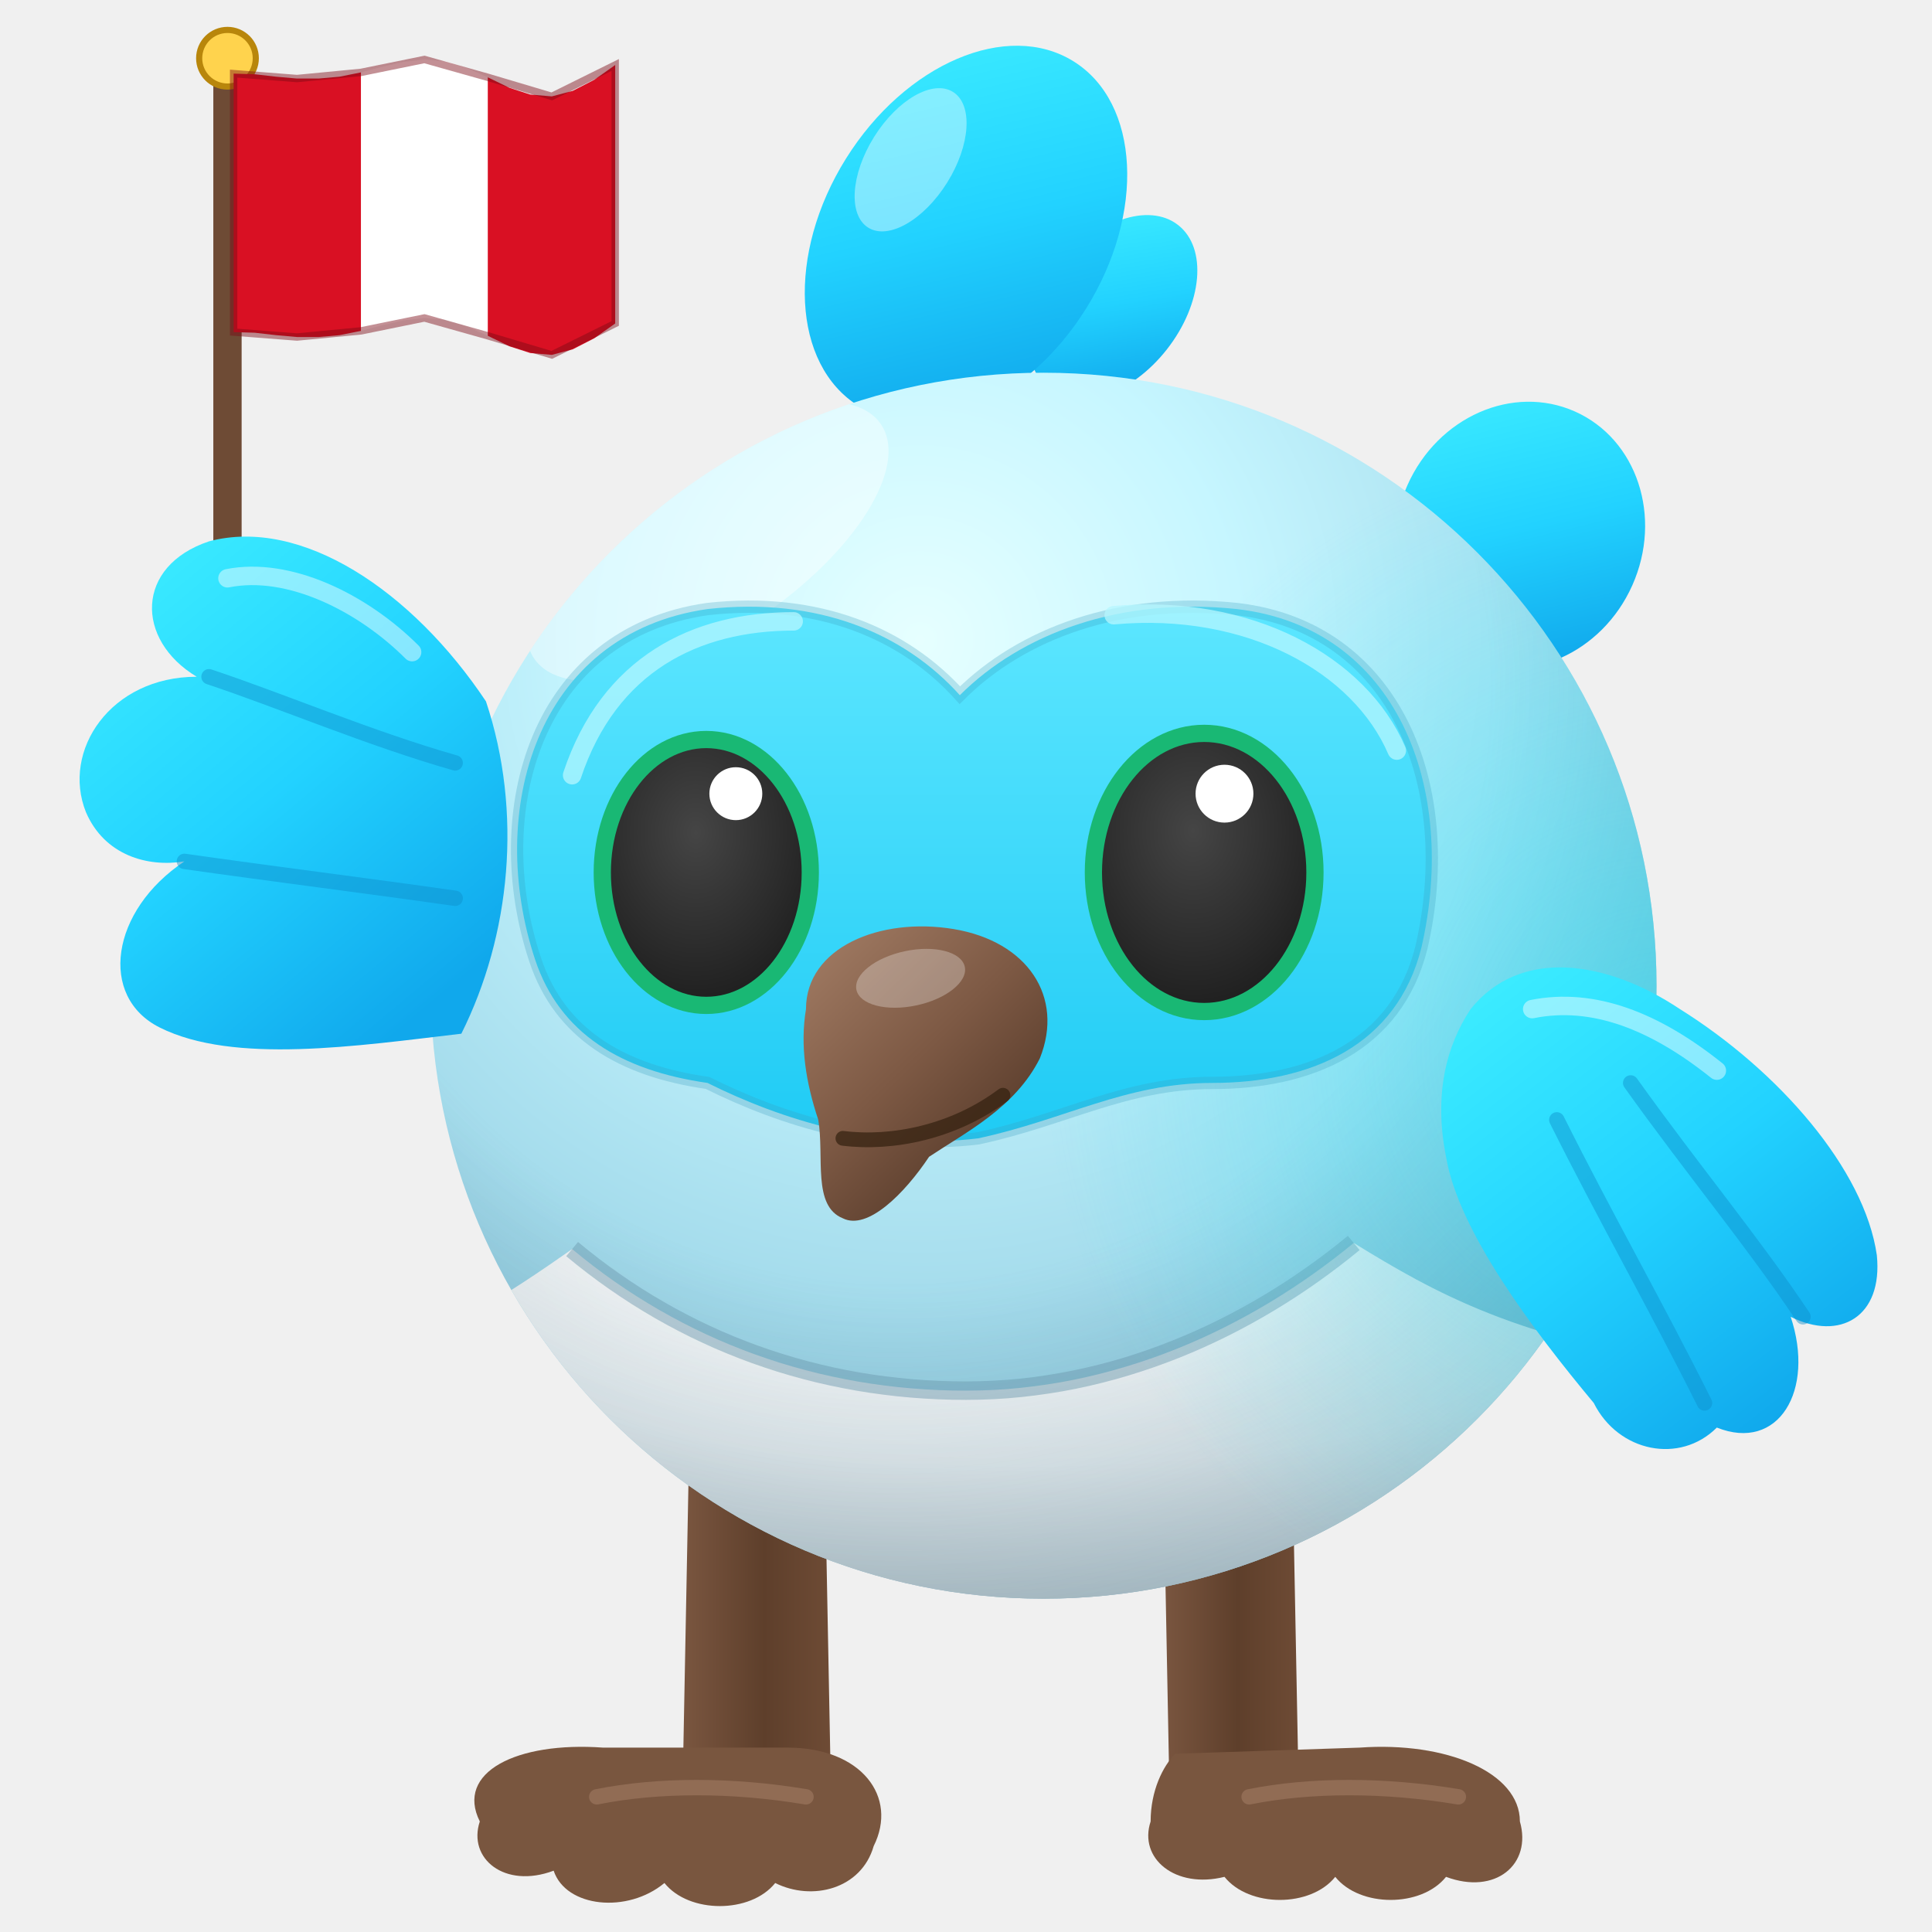
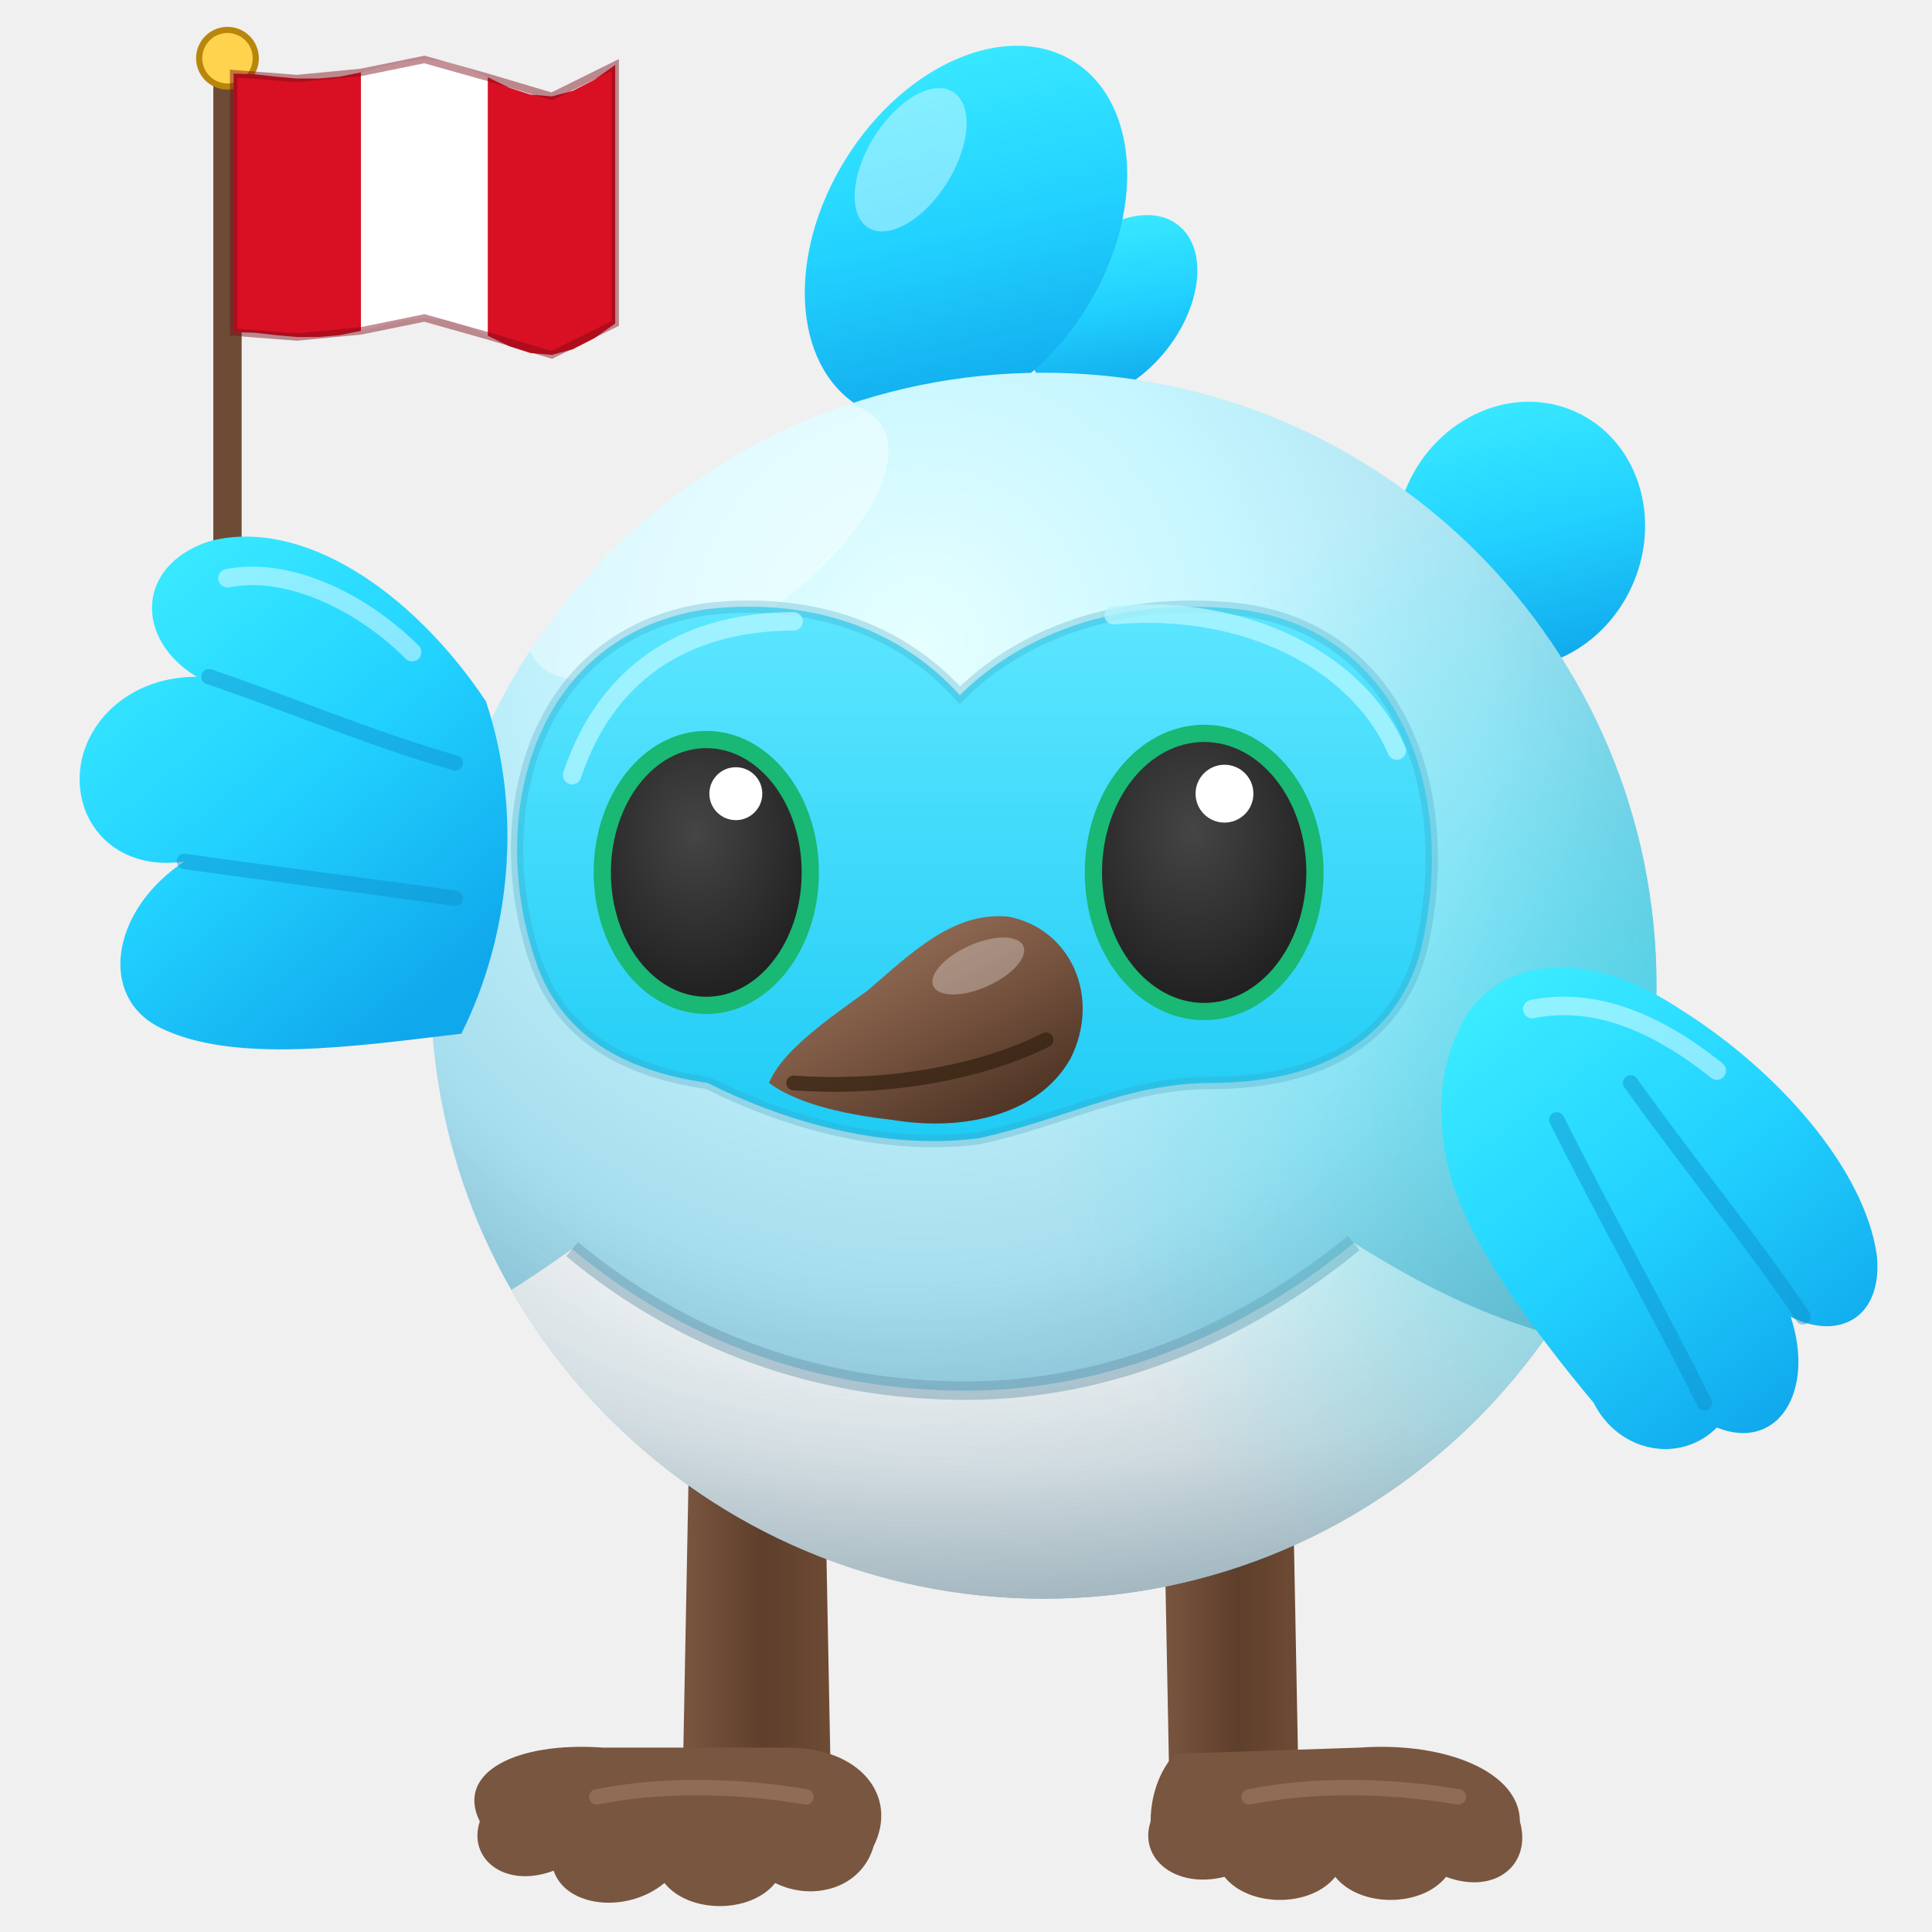
<svg xmlns="http://www.w3.org/2000/svg" viewBox="0 0 320 320">
  <svg x="4" y="2" width="312" height="316" viewBox="0 -2 300 310" overflow="visible">
    <defs>
      <radialGradient id="dg-body" cx=".4" cy=".22" r=".86">
        <stop offset="0" stop-color="#E6FFFF" />
        <stop offset=".3" stop-color="#C6F6FF" />
        <stop offset=".62" stop-color="#A5DCEC" />
        <stop offset=".88" stop-color="#83B8CC" />
        <stop offset="1" stop-color="#6A99AE" />
      </radialGradient>
      <radialGradient id="dg-shade" cx=".38" cy=".26" r=".8">
        <stop offset=".6" stop-color="#3D7A94" stop-opacity="0" />
        <stop offset="1" stop-color="#3D7A94" stop-opacity=".32" />
      </radialGradient>
      <radialGradient id="dg-rim" cx="1" cy=".55" r=".5">
        <stop offset="0" stop-color="#2EE9FF" stop-opacity=".55" />
        <stop offset="1" stop-color="#2EE9FF" stop-opacity="0" />
      </radialGradient>
      <linearGradient id="dg-mask" x1="0" y1="0" x2="0" y2="1">
        <stop offset="0" stop-color="#5CE6FF" />
        <stop offset="1" stop-color="#1FCBF5" />
      </linearGradient>
      <linearGradient id="dg-wing" x1="0" y1="0" x2=".7" y2="1">
        <stop offset="0" stop-color="#40F0FF" />
        <stop offset=".55" stop-color="#22D2FF" />
        <stop offset="1" stop-color="#10A8EC" />
      </linearGradient>
      <radialGradient id="dg-belly" cx=".5" cy=".05" r="1">
        <stop offset="0" stop-color="#FFFFFF" />
        <stop offset=".45" stop-color="#ECEEEF" />
        <stop offset="1" stop-color="#AEB4B8" />
      </radialGradient>
      <radialGradient id="dg-eye" cx=".45" cy=".35" r=".7">
        <stop offset="0" stop-color="#454545" />
        <stop offset="1" stop-color="#1C1C1C" />
      </radialGradient>
      <linearGradient id="dg-beak" x1="0" y1="0" x2=".8" y2="1">
        <stop offset="0" stop-color="#A47E66" />
        <stop offset=".5" stop-color="#7D5944" />
        <stop offset="1" stop-color="#4B3122" />
      </linearGradient>
      <linearGradient id="dg-leg" x1="0" y1="0" x2="1" y2="0">
        <stop offset="0" stop-color="#7A5640" />
        <stop offset=".55" stop-color="#5E3F2B" />
        <stop offset="1" stop-color="#6E4B35" />
      </linearGradient>
      <clipPath id="dg-clip">
        <circle cx="162.6" cy="156.2" r="99.6" />
      </clipPath>
    </defs>
    <g class="d-legs">
      <path class="ol" d="M105,232 L104,284 C104,291 128,291 128,284 L127,232Z" fill="url(#dg-leg)" />
      <path class="ol" d="M71,292 C67,284 77,279 91,280 L121,280 C133,280 139,288 135,296 C133,303 125,305 119,302 C115,307 105,307 101,302 C95,307 85,306 83,300 C75,303 69,298 71,292Z" fill="#79563F" />
      <path class="ol" d="M182,232 L183,284 C183,291 204,291 204,284 L203,232Z" fill="url(#dg-leg)" />
      <path class="ol" d="M184,281 L214,280 C228,279 240,284 240,292 C242,299 236,304 228,301 C224,306 214,306 210,301 C206,306 196,306 192,301 C184,303 178,298 180,292 C180,287 182,283 184,281Z" fill="#79563F" />
      <path d="M90,288 C100,286 112,286 124,288 M196,288 C206,286 218,286 230,288" stroke="#A47E66" stroke-opacity=".55" stroke-width="2.5" fill="none" stroke-linecap="round" />
    </g>
    <ellipse class="d-bw ol" cx="240" cy="83" rx="20" ry="22" transform="rotate(24 240 83)" fill="url(#dg-wing)" />
    <g class="d-tuft">
      <ellipse class="ol" cx="174" cy="46" rx="11" ry="17" transform="rotate(38 174 46)" fill="url(#dg-wing)" />
      <ellipse class="ol" cx="150" cy="34" rx="23" ry="33" transform="rotate(32 150 34)" fill="url(#dg-wing)" />
      <ellipse cx="141" cy="22" rx="7" ry="13" transform="rotate(32 141 22)" fill="#fff" opacity=".4" />
    </g>
    <circle class="ol" cx="162.6" cy="156.2" r="99.6" fill="url(#dg-body)" />
    <g clip-path="url(#dg-clip)">
      <path d="M86,199 C104,214 126,222 150,222 C174,222 196,212 213,198 C226,206 240,214 270,218 L270,270 L50,270 L50,218 C64,214 76,206 86,199Z" fill="url(#dg-belly)" />
      <path d="M86,199 C104,214 126,222 150,222 C174,222 196,212 213,198" stroke="#6E9AAE" stroke-opacity=".45" stroke-width="3" fill="none" />
      <circle cx="162.6" cy="156.2" r="99.6" fill="url(#dg-shade)" />
      <circle cx="162.6" cy="156.2" r="99.6" fill="url(#dg-rim)" />
      <ellipse cx="108" cy="84" rx="34" ry="15" fill="#fff" opacity=".42" transform="rotate(-34 108 84)" />
    </g>
    <path d="M80,152 C72,128 80,99 108,95 C126,93 140,99 149,109 C159,99 175,93 194,95 C220,98 230,124 224,150 C220,166 206,172 190,172 C176,172 166,178 152,181 C136,183 120,178 108,172 C94,170 84,164 80,152Z" fill="url(#dg-mask)" stroke="#3B9DBF" stroke-opacity=".28" stroke-width="2" />
    <path d="M86,122 C92,104 106,97 122,97 M174,96 C196,94 214,104 220,118" stroke="#B5F6FF" stroke-opacity=".75" stroke-width="3" fill="none" stroke-linecap="round" />
    <g class="d-eye">
      <ellipse cx="107.8" cy="137.8" rx="16.9" ry="21.6" fill="url(#dg-eye)" stroke="#19B874" stroke-width="2.8" />
      <circle cx="112.6" cy="125" r="4.3" fill="#fff" />
    </g>
    <g class="d-eye">
      <ellipse cx="188.7" cy="137.8" rx="18" ry="22.6" fill="url(#dg-eye)" stroke="#19B874" stroke-width="2.8" />
      <circle cx="192" cy="125" r="4.7" fill="#fff" />
    </g>
-     <path class="ol" d="M124,160 C124,150 136,145 148,147 C160,149 166,158 162,168 C158,176 150,180 144,184 C140,190 134,196 130,194 C125,192 127,184 126,178 C124,172 123,166 124,160Z" fill="url(#dg-beak)" />
-     <path d="M130,181 C138,182 148,180 156,174" stroke="#33200F" stroke-opacity=".7" stroke-width="2.4" fill="none" stroke-linecap="round" />
-     <ellipse cx="141" cy="155" rx="9" ry="4.5" fill="#fff" opacity=".28" transform="rotate(-12 141 155)" />
+     <path class="ol" d="M157,145 C167,147 172,158 167,168 C162,177 150,180 138,178 C129,177 122,175 118,172 C120,167 127,162 134,157 C141,151 148,144 157,145Z" fill="url(#dg-beak)" />
+     <path d="M122,172 C135,173 151,171 163,165" stroke="#33200F" stroke-opacity=".7" stroke-width="2.4" fill="none" stroke-linecap="round" />
+     <ellipse cx="152" cy="153" rx="8" ry="3.6" fill="#fff" opacity=".3" transform="rotate(-24 152 153)" />
    <g class="d-wl">
      <g class="d-flag">
        <path d="M30,120 L30,7" stroke="#6E4B35" stroke-width="4.6" stroke-linecap="round" />
        <circle cx="30" cy="5.5" r="4.6" fill="#FFD34D" stroke="#B8860B" stroke-width="1" />
        <path d="M31.0,8.0L34.4,8.1L37.9,8.5L41.3,8.8L44.8,8.8L48.2,8.5L51.7,7.8L51.7,49.8L48.2,50.5L44.8,50.8L41.3,50.8L37.9,50.5L34.4,50.1L31.0,50.0Z" fill="#D91023" />
        <path d="M51.7,7.8L55.1,6.9L58.6,6.1L62.0,5.7L65.4,6.0L68.9,7.1L72.3,8.6L72.3,50.6L68.9,49.1L65.4,48.0L62.0,47.7L58.6,48.1L55.1,48.9L51.7,49.8Z" fill="#FFFFFF" />
        <path d="M72.3,8.6L75.8,10.3L79.2,11.4L82.7,11.7L86.1,10.8L89.6,9.0L93.0,6.6L93.0,48.6L89.6,51.0L86.1,52.8L82.7,53.7L79.2,53.4L75.8,52.3L72.3,50.6Z" fill="#D91023" />
        <path d="M31.0,8.0L41.3,8.8L51.7,7.8L62.0,5.7L72.3,8.6L82.7,11.7L93.0,6.6L93.0,48.6L82.7,53.7L72.3,50.6L62.0,47.7L51.7,49.8L41.3,50.8L31.0,50.0Z" fill="none" stroke="#7A0A14" stroke-opacity=".45" stroke-width="1.2" />
      </g>
      <path class="ol" d="M72,110 C60,92 42,80 27,84 C15,88 15,100 25,106 C11,106 3,118 7,128 C10,135 17,137 23,136 C11,144 9,158 19,163 C31,169 51,166 68,164 C76,148 78,128 72,110Z" fill="url(#dg-wing)" />
      <path d="M27,106 C39,110 53,116 67,120 M23,136 C37,138 53,140 67,142" stroke="#0E8FCB" stroke-opacity=".45" stroke-width="2.5" fill="none" stroke-linecap="round" />
      <path d="M30,90 C40,88 52,94 60,102" stroke="#fff" stroke-opacity=".45" stroke-width="3" fill="none" stroke-linecap="round" />
    </g>
    <g class="d-wr">
      <path class="ol" d="M232,160 C240,150 254,152 266,160 C282,170 296,186 298,200 C299,210 292,214 284,210 C288,222 282,232 272,228 C266,234 256,232 252,224 C242,212 230,196 228,184 C226,174 228,166 232,160Z" fill="url(#dg-wing)" />
      <path d="M246,178 C254,194 262,208 270,224 M258,172 C268,186 278,198 286,210" stroke="#0E8FCB" stroke-opacity=".45" stroke-width="2.5" fill="none" stroke-linecap="round" />
      <path d="M242,160 C252,158 262,162 272,170" stroke="#fff" stroke-opacity=".45" stroke-width="3" fill="none" stroke-linecap="round" />
    </g>
  </svg>
</svg>
